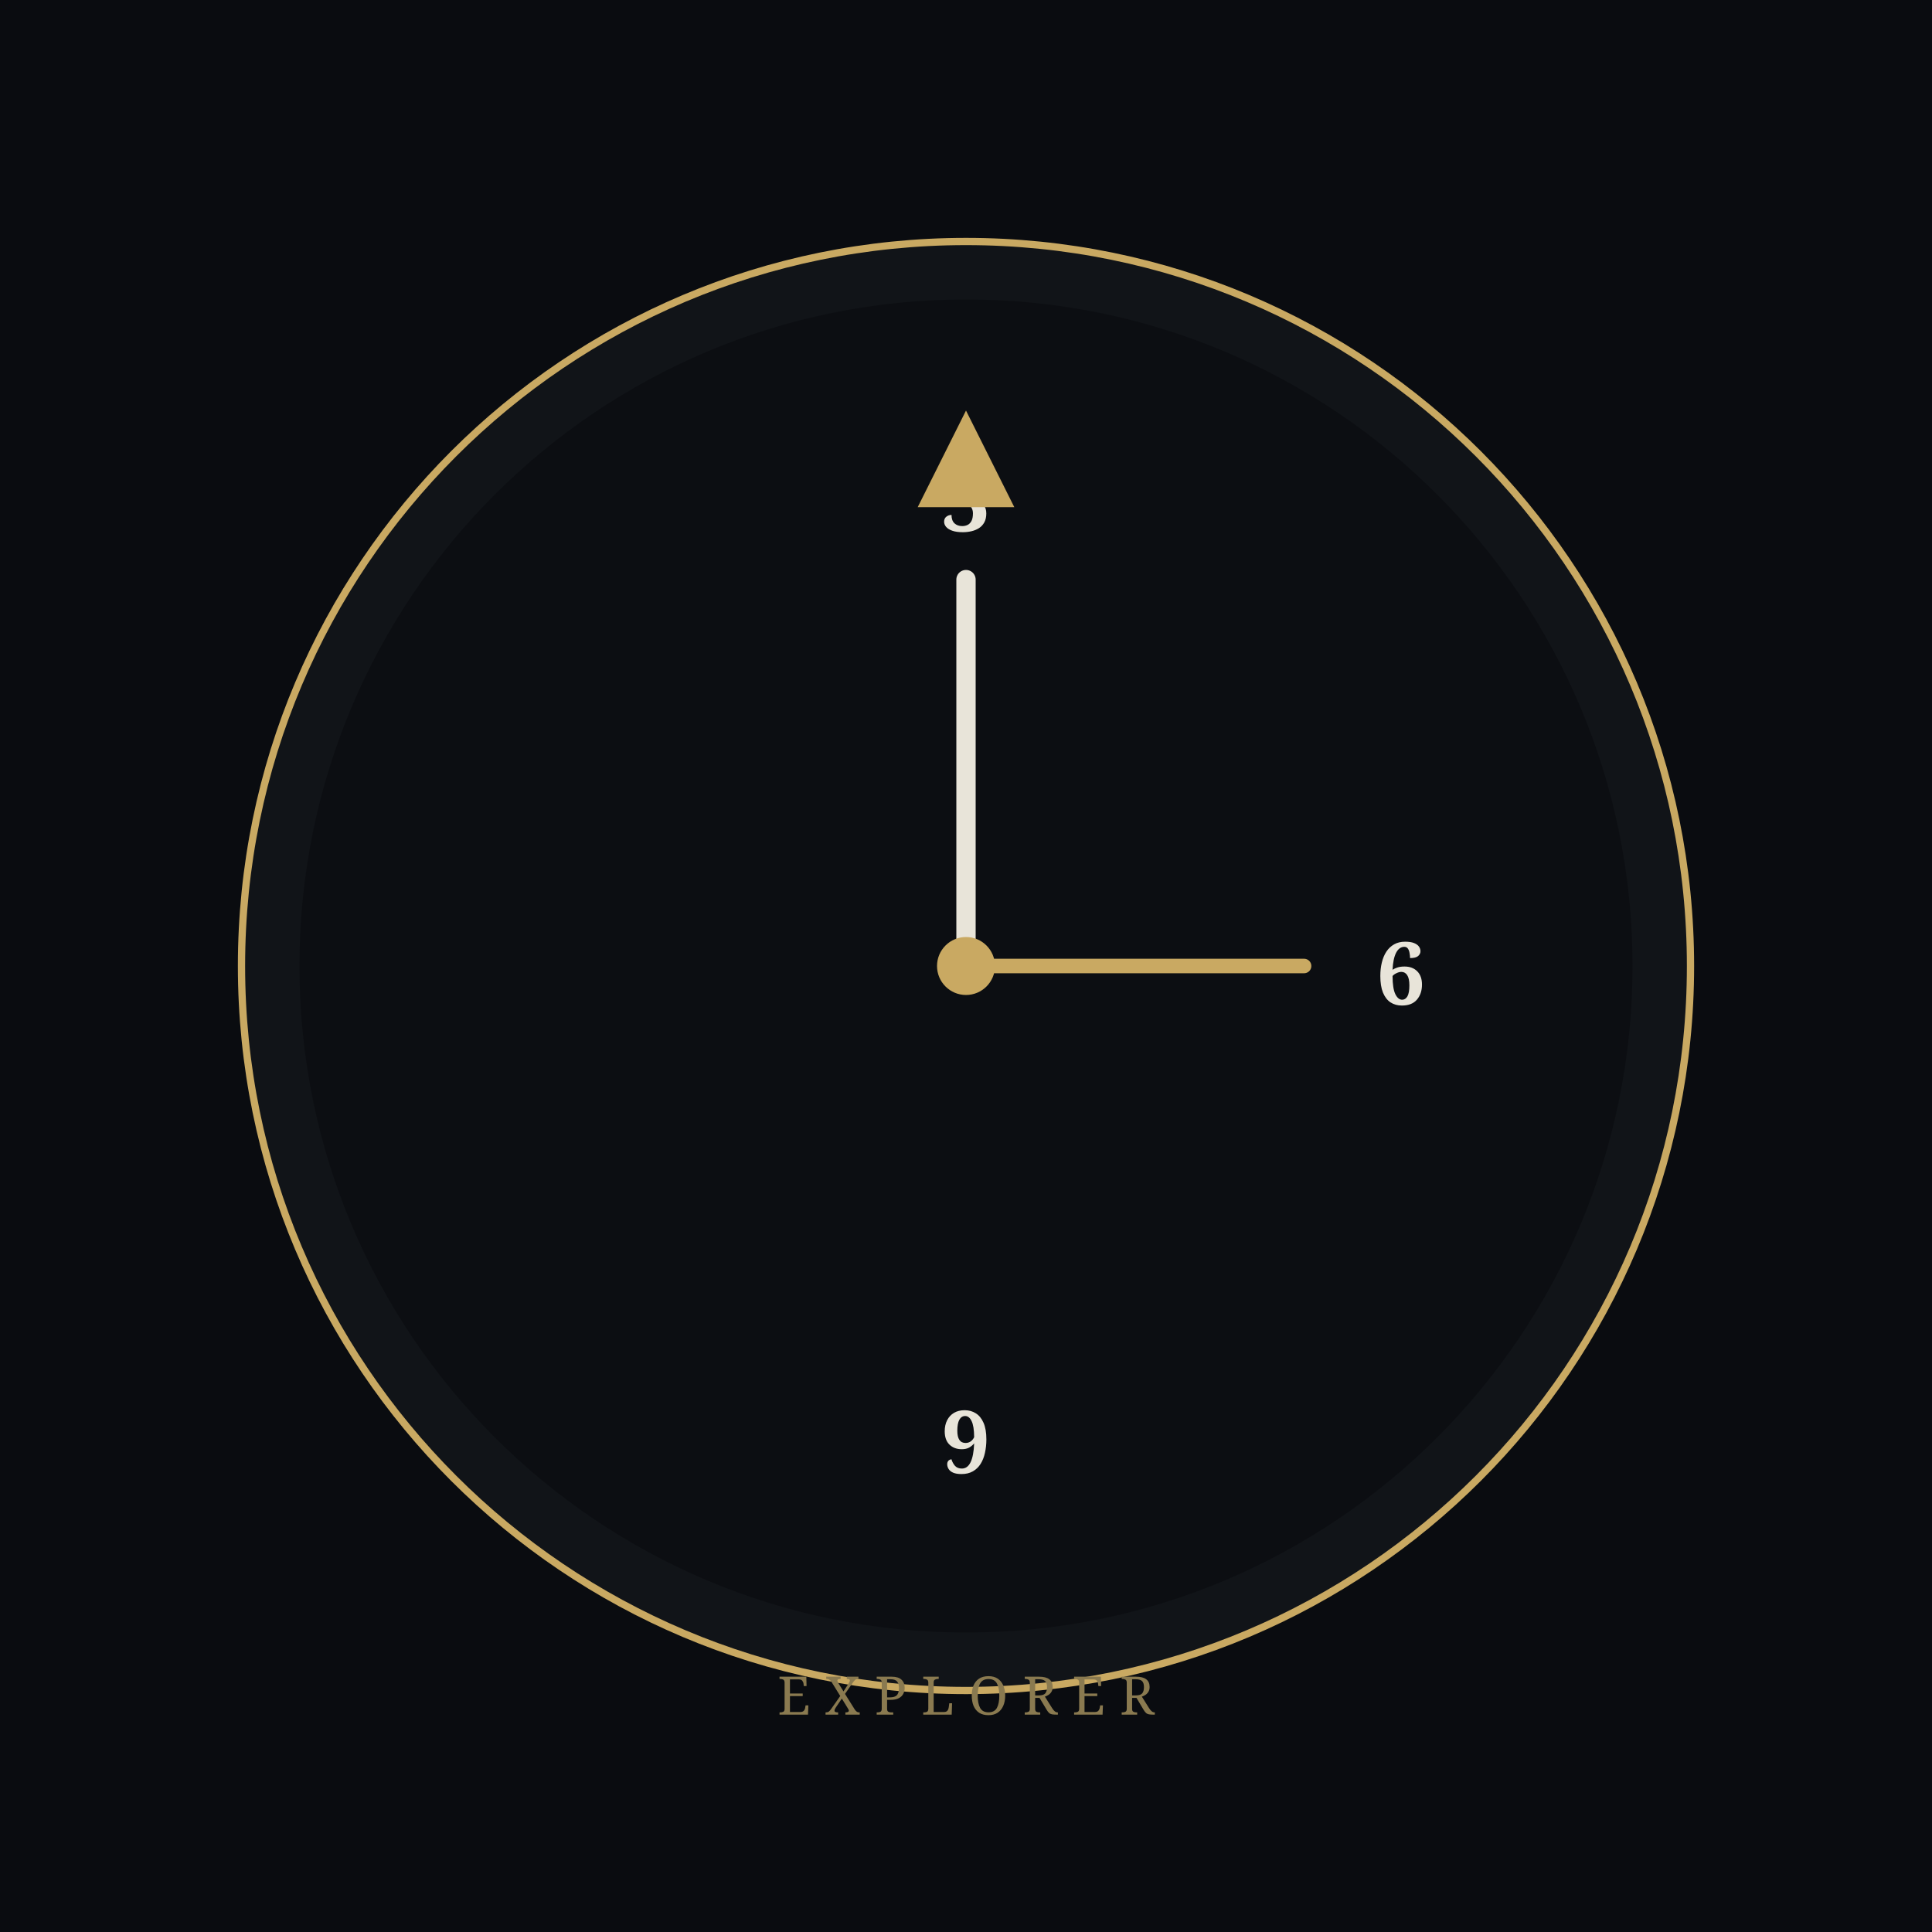
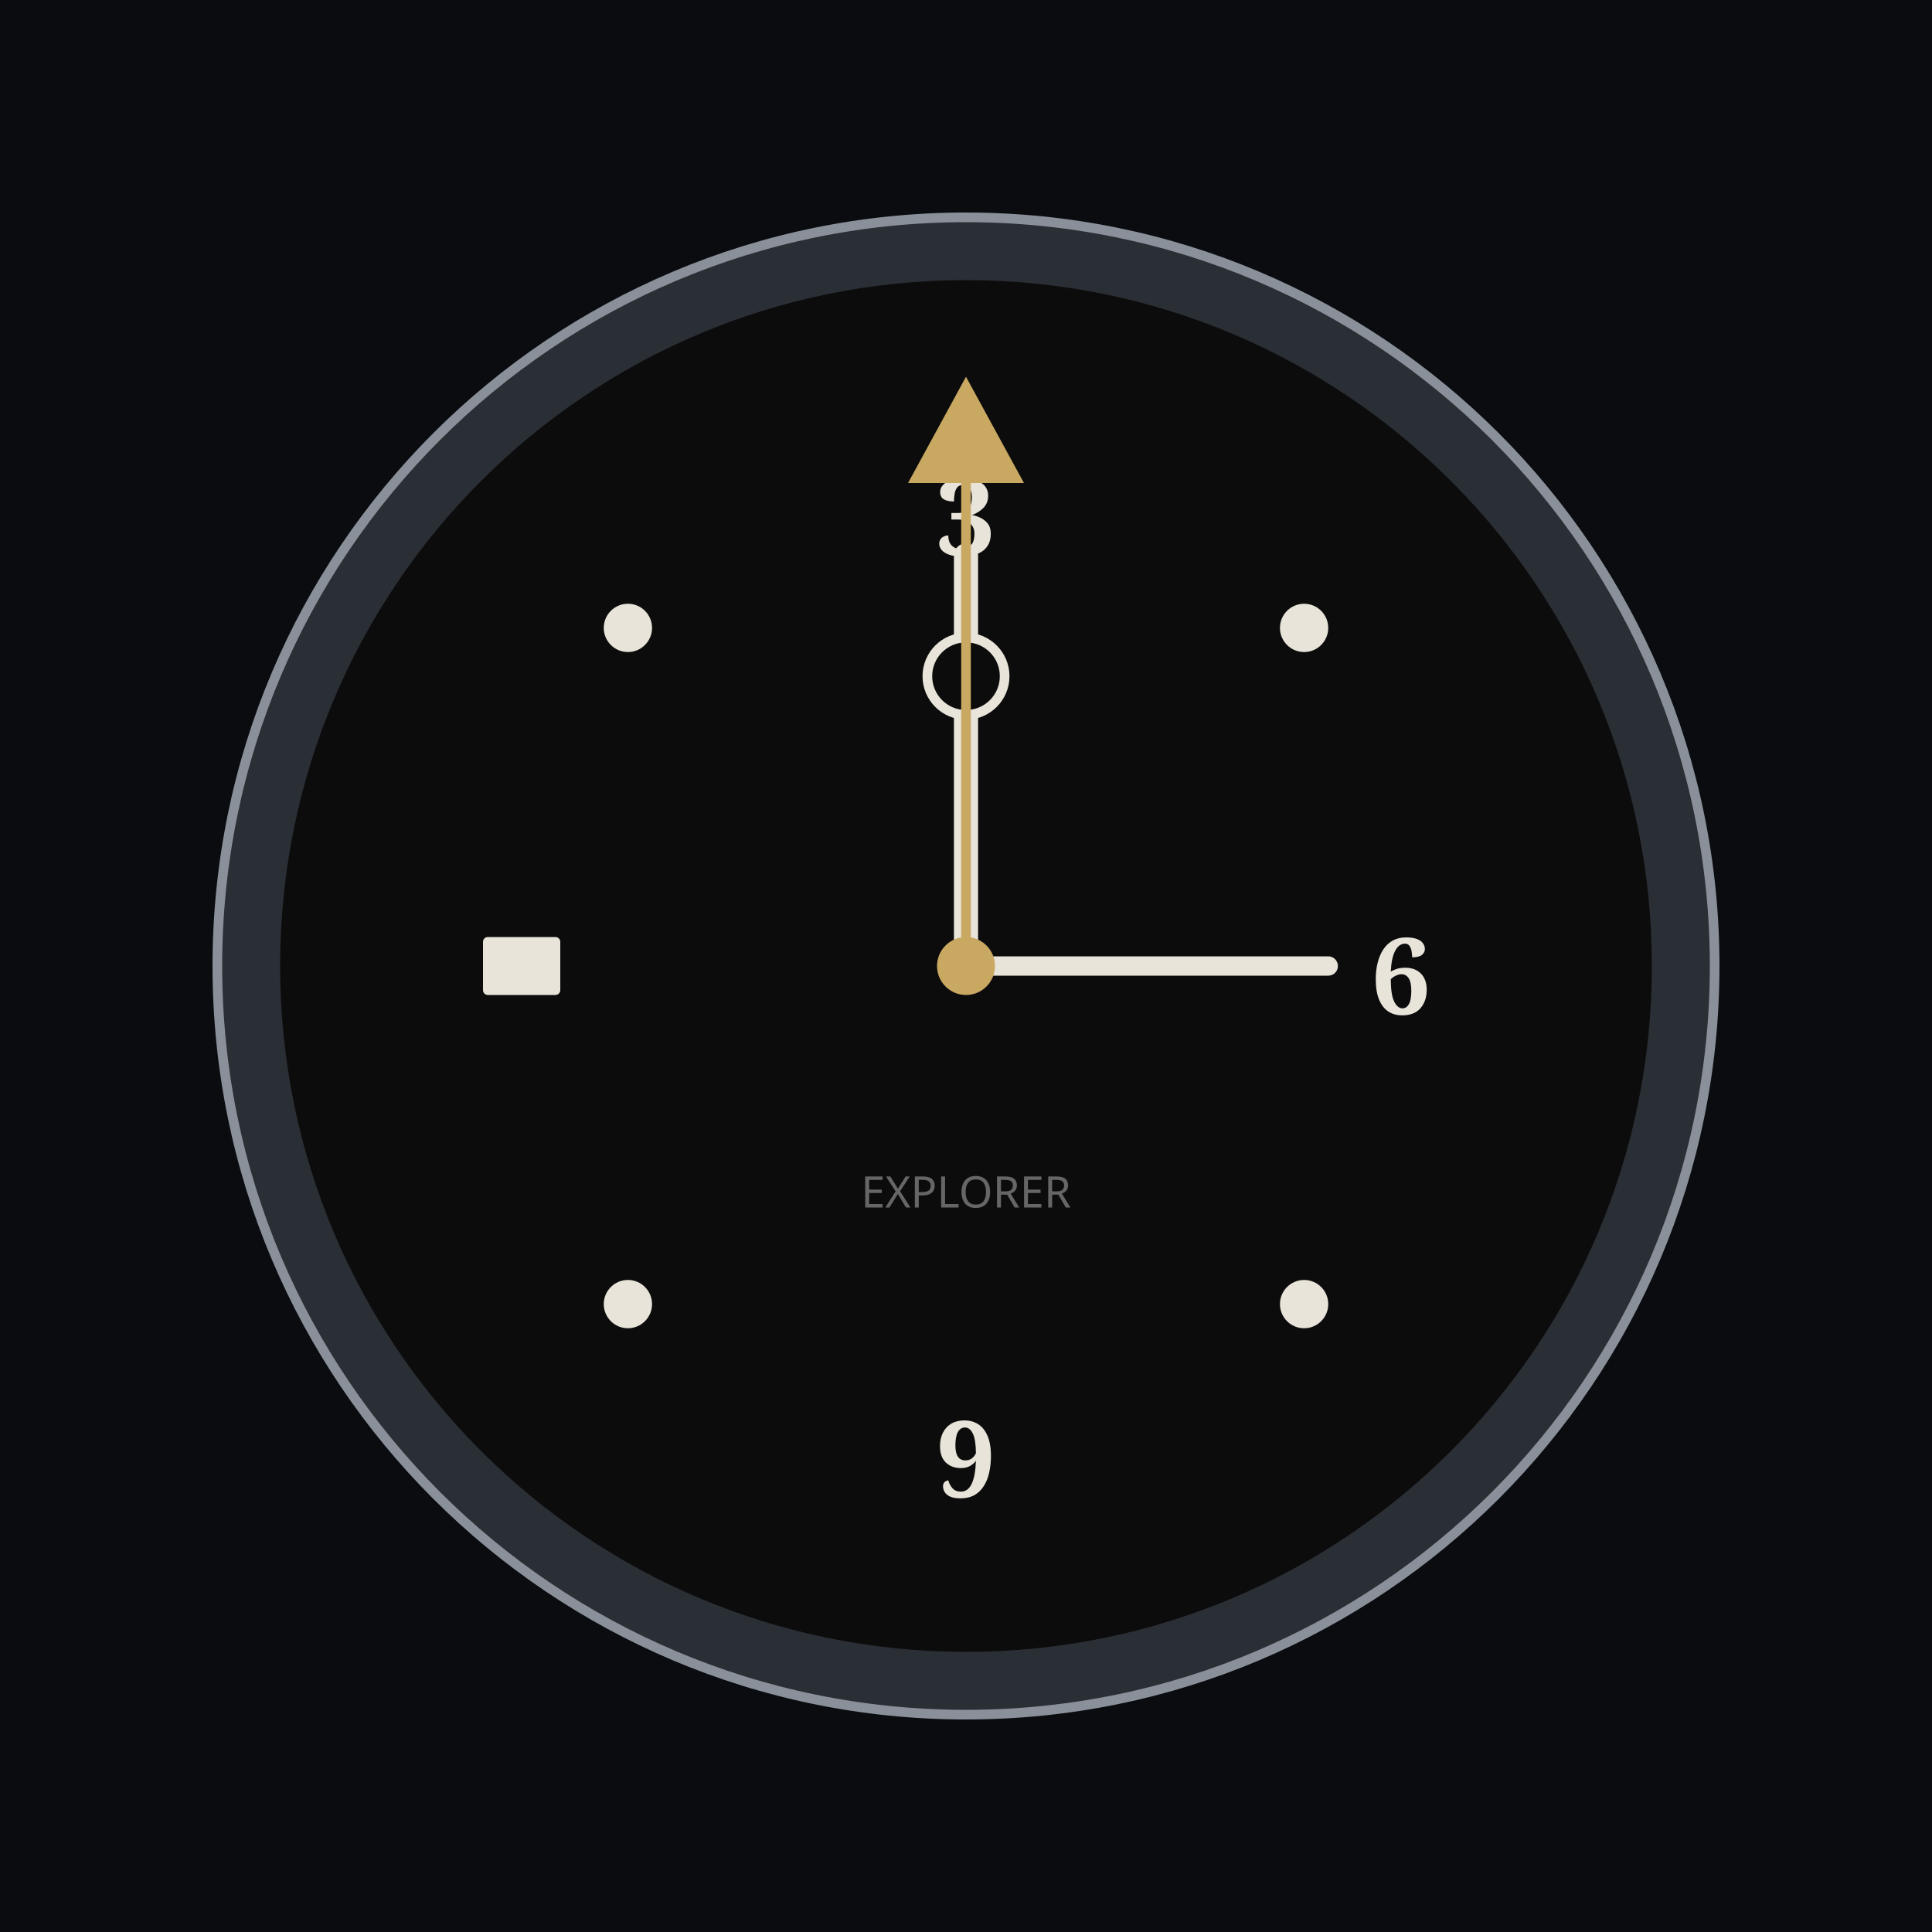
- <svg xmlns="http://www.w3.org/2000/svg" viewBox="0 0 400 400" fill="none">
+ <svg xmlns="http://www.w3.org/2000/svg" viewBox="0 0 400 400">
  <rect width="400" height="400" fill="#0a0c10" />
-   <circle cx="200" cy="200" r="150" fill="#111418" stroke="#c9a962" stroke-width="1.5" />
-   <circle cx="200" cy="200" r="138" fill="#0c0e12" />
-   <g fill="#e8e4d9" font-size="18" font-family="serif" font-weight="bold">
-     <text x="200" y="110" text-anchor="middle">3</text>
-     <text x="290" y="208" text-anchor="middle">6</text>
-     <text x="200" y="305" text-anchor="middle">9</text>
+   <circle cx="200" cy="200" r="155" fill="#2a2e35" stroke="#8a9099" stroke-width="2" />
+   <circle cx="200" cy="200" r="142" fill="#0c0c0c" />
+   <g fill="#e8e4d9" font-size="22" font-family="serif" font-weight="bold" text-anchor="middle">
+     <text x="200" y="115">3</text>
+     <text x="290" y="210">6</text>
+     <text x="200" y="310">9</text>
  </g>
-   <polygon points="200,85 210,105 190,105" fill="#c9a962" />
-   <line x1="200" y1="200" x2="200" y2="120" stroke="#e8e4d9" stroke-width="4" stroke-linecap="round" />
-   <line x1="200" y1="200" x2="270" y2="200" stroke="#c9a962" stroke-width="3" stroke-linecap="round" />
+   <polygon points="200,78 212,100 188,100" fill="#c9a962" />
+   <g fill="#e8e4d9">
+     <circle cx="270" cy="130" r="5" />
+     <circle cx="270" cy="270" r="5" />
+     <circle cx="130" cy="270" r="5" />
+     <circle cx="130" cy="130" r="5" />
+     <rect x="100" y="194" width="16" height="12" rx="1" />
+   </g>
+   <line x1="200" y1="200" x2="200" y2="115" stroke="#e8e4d9" stroke-width="5" stroke-linecap="round" />
+   <circle cx="200" cy="140" r="8" fill="#0c0c0c" stroke="#e8e4d9" stroke-width="2" />
+   <line x1="200" y1="200" x2="275" y2="200" stroke="#e8e4d9" stroke-width="4" stroke-linecap="round" />
+   <line x1="200" y1="200" x2="200" y2="95" stroke="#c9a962" stroke-width="2" />
  <circle cx="200" cy="200" r="6" fill="#c9a962" />
-   <text x="200" y="355" text-anchor="middle" fill="#8a7a50" font-size="11" font-family="serif" letter-spacing="3">EXPLORER</text>
+   <text x="200" y="250" text-anchor="middle" fill="#666" font-size="9" font-family="sans-serif">EXPLORER</text>
</svg>
